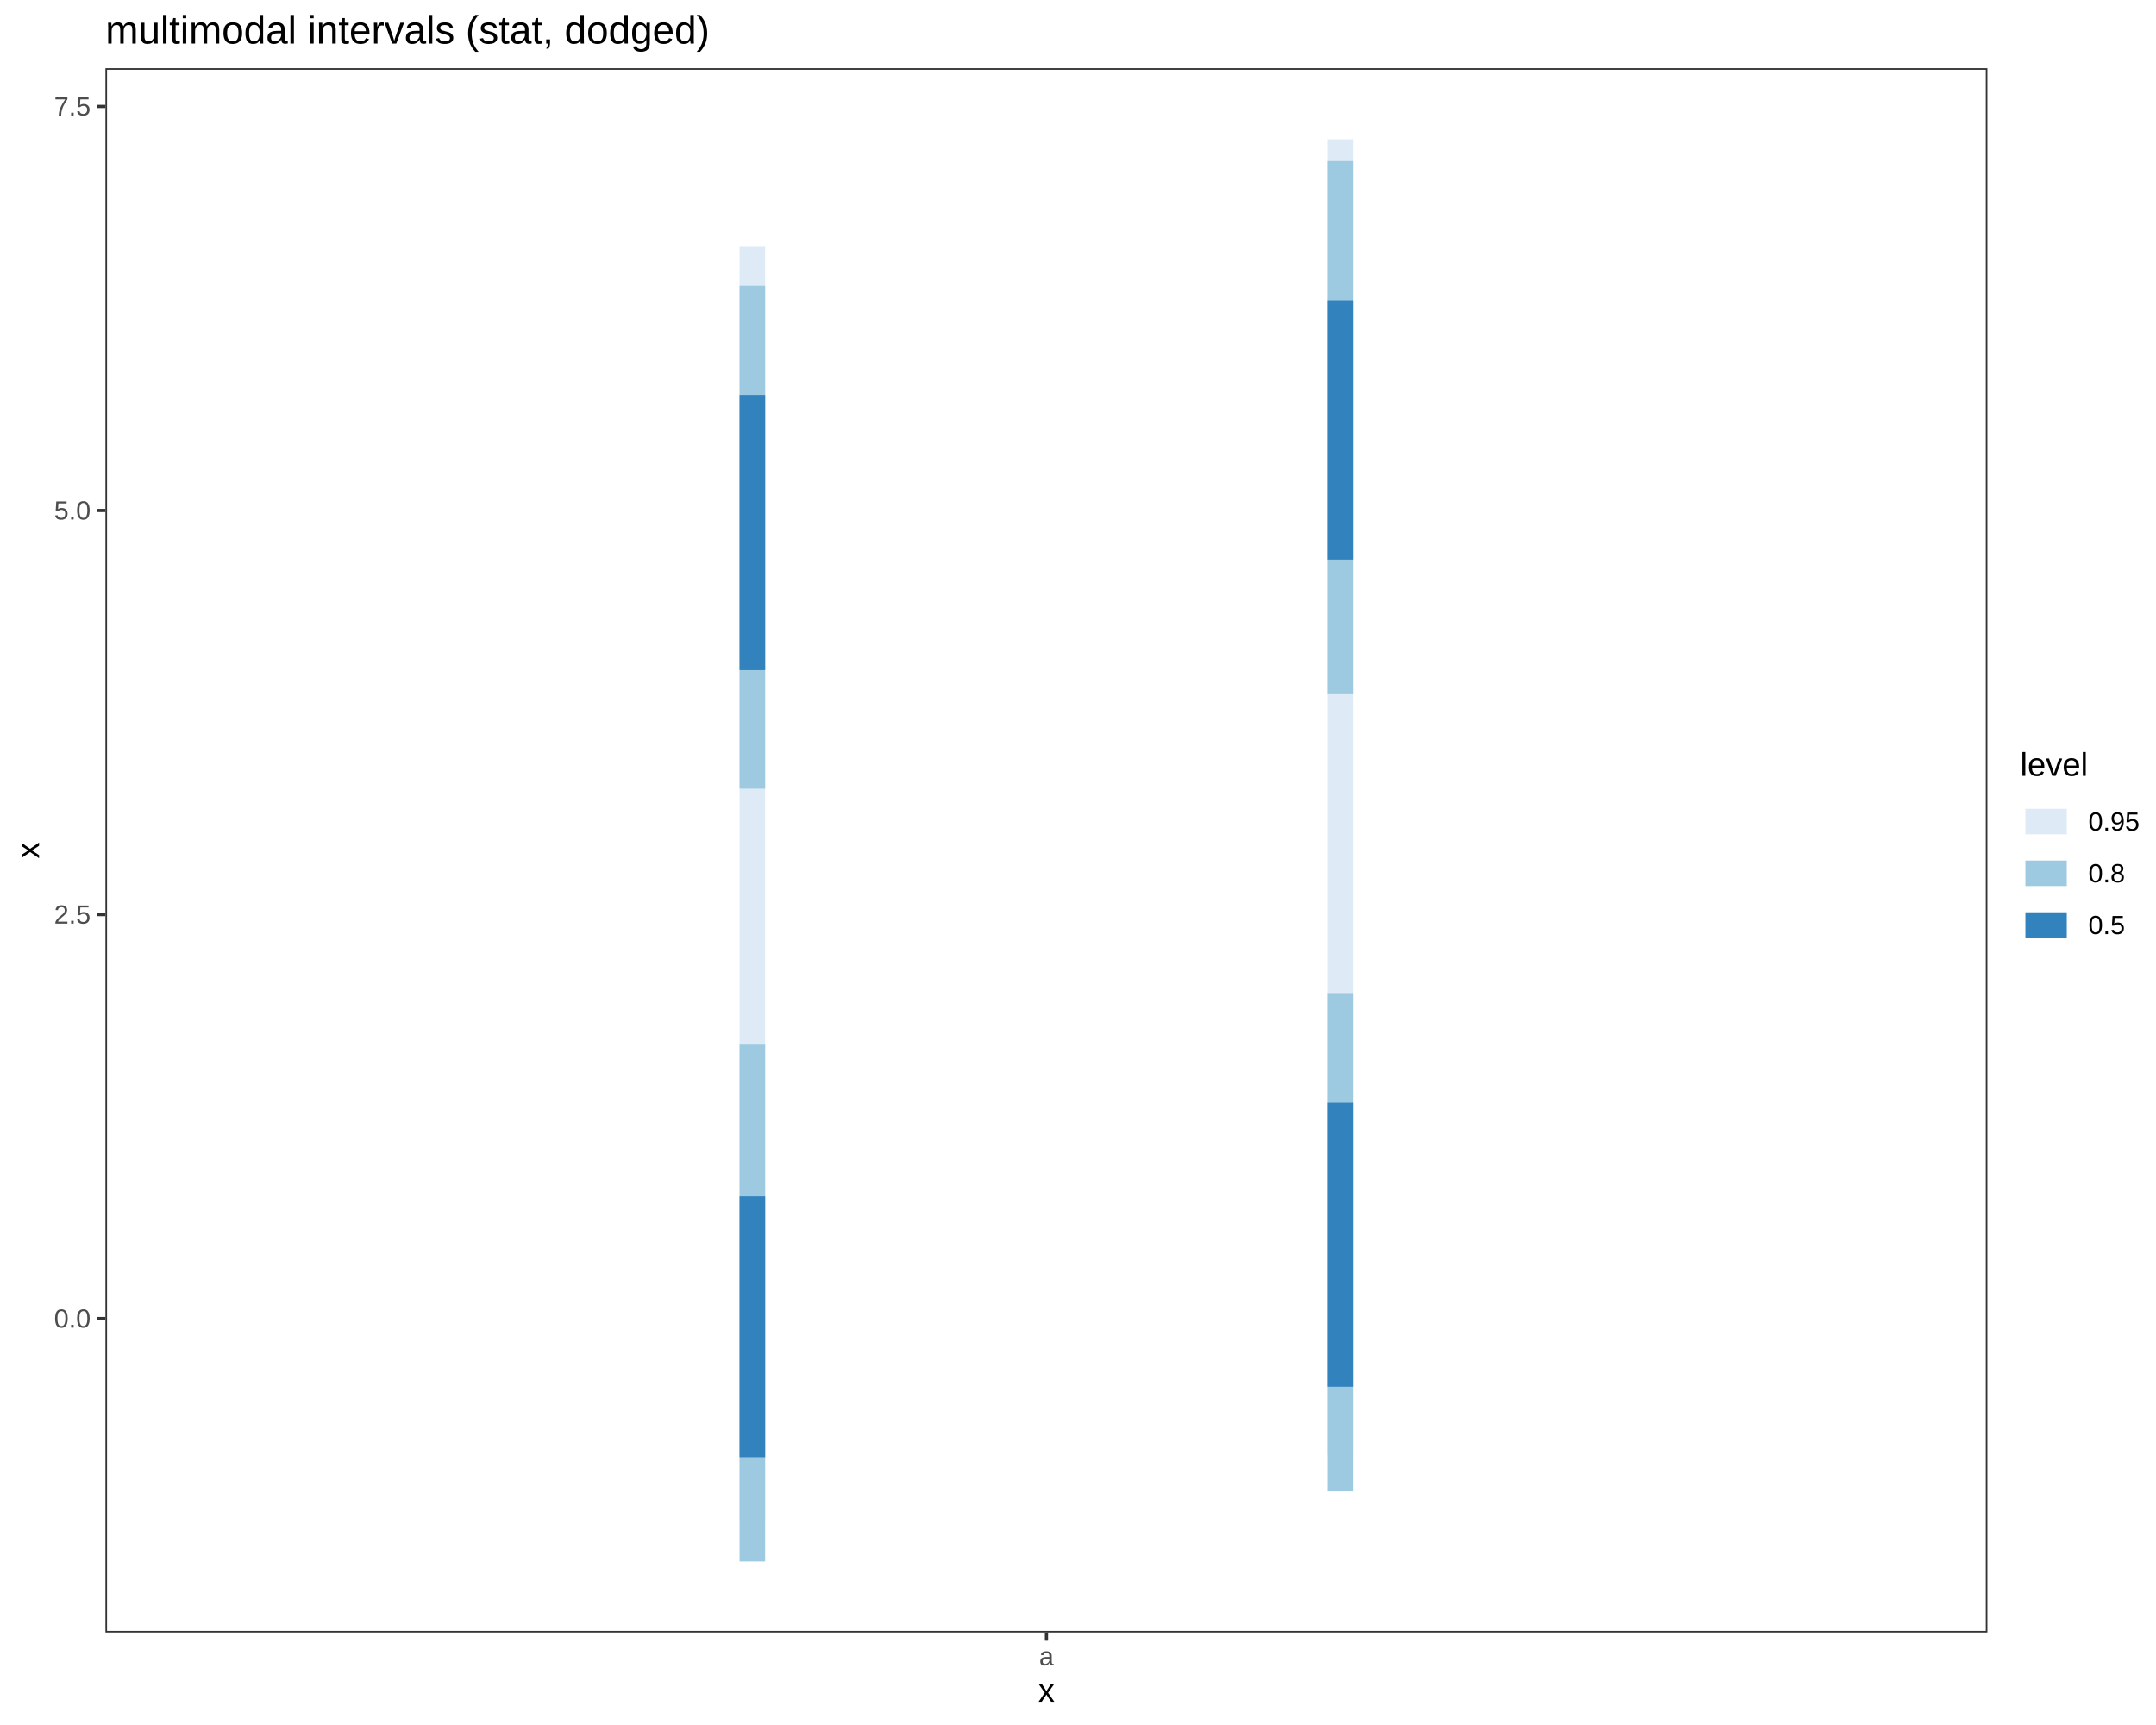
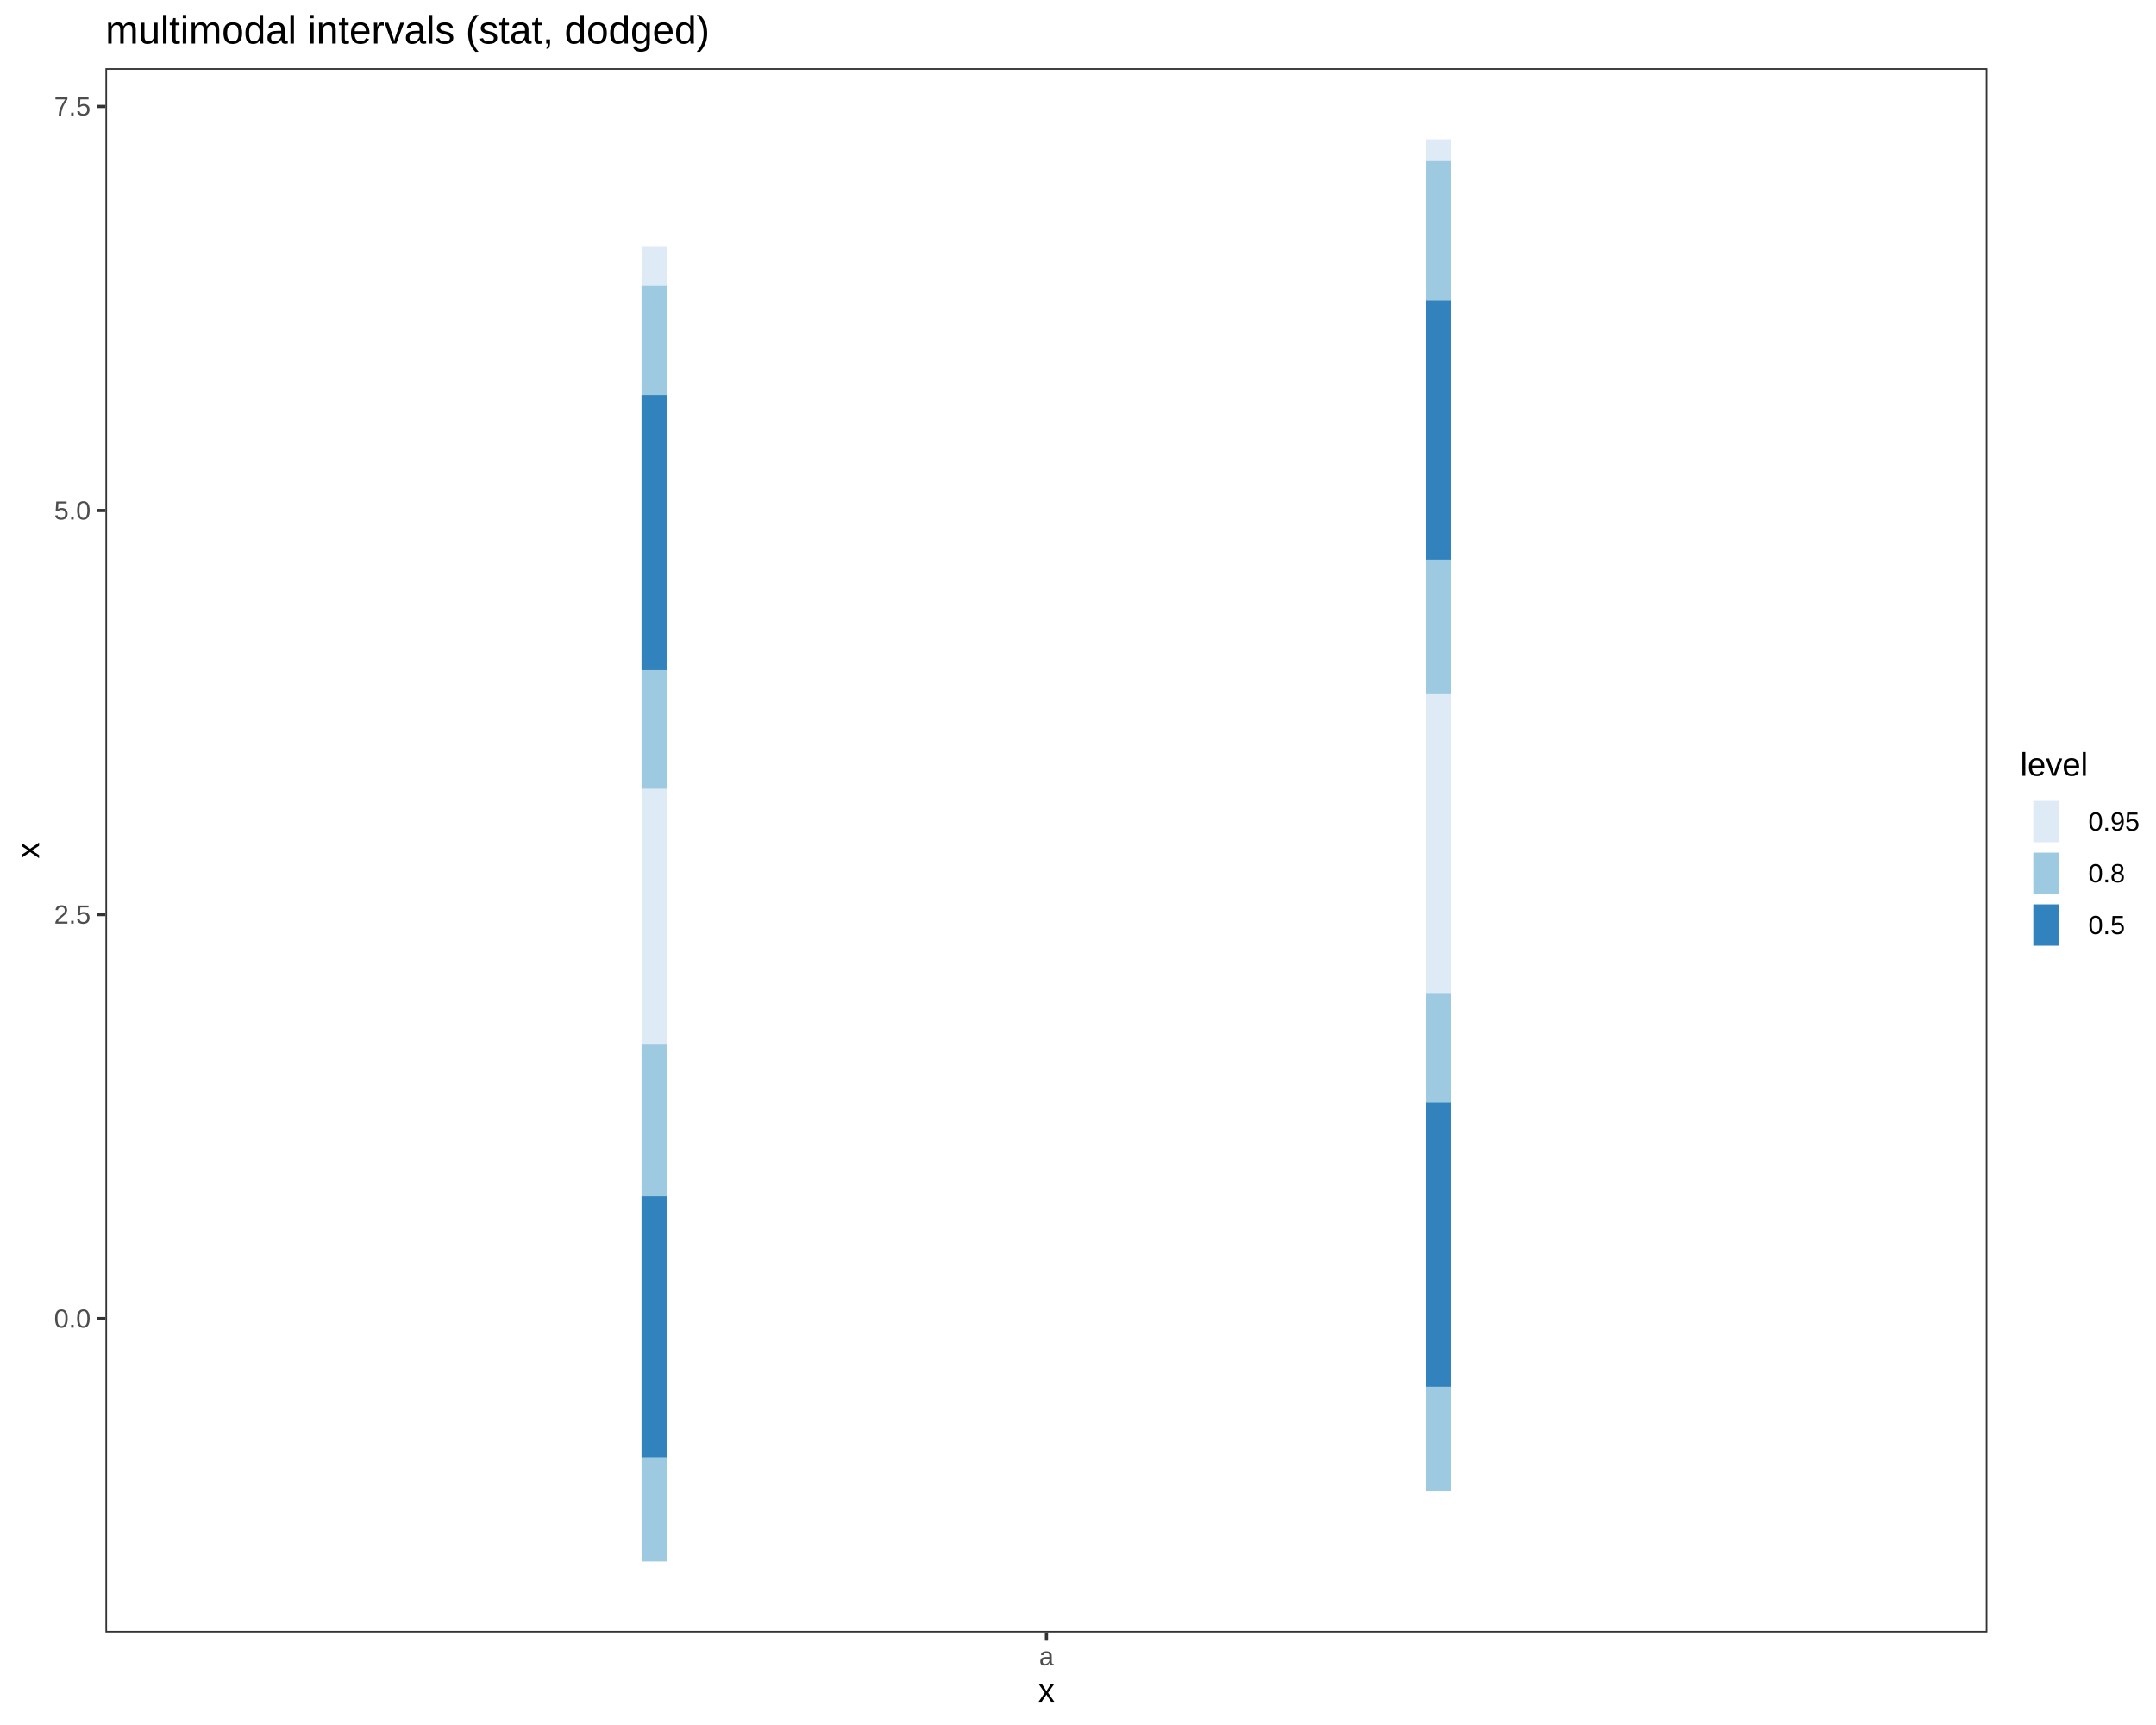
<svg xmlns="http://www.w3.org/2000/svg" viewBox="0 0 720.00 576.00">
  <defs>
    <style type="text/css">
    line, polyline, polygon, path, rect, circle {
      fill: none;
      stroke: #000000;
      stroke-linecap: round;
      stroke-linejoin: round;
      stroke-miterlimit: 10.00;
    }
  </style>
  </defs>
  <rect width="100%" height="100%" style="stroke: none; fill: #FFFFFF;" />
  <rect x="0.00" y="0.00" width="720.00" height="576.00" style="stroke-width: 1.07; stroke: #FFFFFF; fill: #FFFFFF;" />
  <defs>
    <clipPath id="cpMzUuMjF8NjYzLjY5fDU0NS4xM3wyMi43Nw==">
      <rect x="35.21" y="22.77" width="628.48" height="522.36" />
    </clipPath>
  </defs>
  <rect x="35.21" y="22.77" width="628.48" height="522.36" style="stroke-width: 1.07; stroke: none; fill: #FFFFFF;" clip-path="url(#cpMzUuMjF8NjYzLjY5fDU0NS4xM3wyMi43Nw==)" />
-   <line x1="447.65" y1="485.69" x2="447.65" y2="46.52" style="stroke-width: 8.54; stroke: #DEEBF7; stroke-linecap: butt;" clip-path="url(#cpMzUuMjF8NjYzLjY5fDU0NS4xM3wyMi43Nw==)" />
-   <line x1="447.65" y1="497.97" x2="447.65" y2="331.61" style="stroke-width: 8.54; stroke: #9ECAE1; stroke-linecap: butt;" clip-path="url(#cpMzUuMjF8NjYzLjY5fDU0NS4xM3wyMi43Nw==)" />
-   <line x1="447.65" y1="231.80" x2="447.65" y2="53.79" style="stroke-width: 8.54; stroke: #9ECAE1; stroke-linecap: butt;" clip-path="url(#cpMzUuMjF8NjYzLjY5fDU0NS4xM3wyMi43Nw==)" />
-   <line x1="447.65" y1="463.04" x2="447.65" y2="368.21" style="stroke-width: 8.54; stroke: #3182BD; stroke-linecap: butt;" clip-path="url(#cpMzUuMjF8NjYzLjY5fDU0NS4xM3wyMi43Nw==)" />
-   <line x1="447.65" y1="186.88" x2="447.65" y2="100.37" style="stroke-width: 8.54; stroke: #3182BD; stroke-linecap: butt;" clip-path="url(#cpMzUuMjF8NjYzLjY5fDU0NS4xM3wyMi43Nw==)" />
-   <line x1="251.25" y1="507.45" x2="251.25" y2="82.21" style="stroke-width: 8.54; stroke: #DEEBF7; stroke-linecap: butt;" clip-path="url(#cpMzUuMjF8NjYzLjY5fDU0NS4xM3wyMi43Nw==)" />
-   <line x1="251.25" y1="521.39" x2="251.25" y2="348.83" style="stroke-width: 8.54; stroke: #9ECAE1; stroke-linecap: butt;" clip-path="url(#cpMzUuMjF8NjYzLjY5fDU0NS4xM3wyMi43Nw==)" />
-   <line x1="251.25" y1="263.34" x2="251.25" y2="95.53" style="stroke-width: 8.54; stroke: #9ECAE1; stroke-linecap: butt;" clip-path="url(#cpMzUuMjF8NjYzLjY5fDU0NS4xM3wyMi43Nw==)" />
-   <line x1="251.25" y1="486.56" x2="251.25" y2="399.49" style="stroke-width: 8.54; stroke: #3182BD; stroke-linecap: butt;" clip-path="url(#cpMzUuMjF8NjYzLjY5fDU0NS4xM3wyMi43Nw==)" />
-   <line x1="251.25" y1="223.76" x2="251.25" y2="131.94" style="stroke-width: 8.54; stroke: #3182BD; stroke-linecap: butt;" clip-path="url(#cpMzUuMjF8NjYzLjY5fDU0NS4xM3wyMi43Nw==)" />
+   <line x1="480.39" y1="485.69" x2="480.39" y2="46.52" style="stroke-width: 8.54; stroke: #DEEBF7; stroke-linecap: butt;" clip-path="url(#cpMzUuMjF8NjYzLjY5fDU0NS4xM3wyMi43Nw==)" />
+   <line x1="218.52" y1="507.45" x2="218.52" y2="82.21" style="stroke-width: 8.54; stroke: #DEEBF7; stroke-linecap: butt;" clip-path="url(#cpMzUuMjF8NjYzLjY5fDU0NS4xM3wyMi43Nw==)" />
+   <line x1="480.39" y1="231.80" x2="480.39" y2="53.79" style="stroke-width: 8.54; stroke: #9ECAE1; stroke-linecap: butt;" clip-path="url(#cpMzUuMjF8NjYzLjY5fDU0NS4xM3wyMi43Nw==)" />
+   <line x1="218.52" y1="521.39" x2="218.52" y2="348.83" style="stroke-width: 8.54; stroke: #9ECAE1; stroke-linecap: butt;" clip-path="url(#cpMzUuMjF8NjYzLjY5fDU0NS4xM3wyMi43Nw==)" />
+   <line x1="218.52" y1="263.34" x2="218.52" y2="95.53" style="stroke-width: 8.54; stroke: #9ECAE1; stroke-linecap: butt;" clip-path="url(#cpMzUuMjF8NjYzLjY5fDU0NS4xM3wyMi43Nw==)" />
+   <line x1="480.39" y1="497.97" x2="480.39" y2="331.61" style="stroke-width: 8.54; stroke: #9ECAE1; stroke-linecap: butt;" clip-path="url(#cpMzUuMjF8NjYzLjY5fDU0NS4xM3wyMi43Nw==)" />
+   <line x1="480.39" y1="463.04" x2="480.39" y2="368.21" style="stroke-width: 8.54; stroke: #3182BD; stroke-linecap: butt;" clip-path="url(#cpMzUuMjF8NjYzLjY5fDU0NS4xM3wyMi43Nw==)" />
+   <line x1="218.52" y1="223.76" x2="218.52" y2="131.94" style="stroke-width: 8.54; stroke: #3182BD; stroke-linecap: butt;" clip-path="url(#cpMzUuMjF8NjYzLjY5fDU0NS4xM3wyMi43Nw==)" />
+   <line x1="218.52" y1="486.56" x2="218.52" y2="399.49" style="stroke-width: 8.54; stroke: #3182BD; stroke-linecap: butt;" clip-path="url(#cpMzUuMjF8NjYzLjY5fDU0NS4xM3wyMi43Nw==)" />
+   <line x1="480.39" y1="186.88" x2="480.39" y2="100.37" style="stroke-width: 8.54; stroke: #3182BD; stroke-linecap: butt;" clip-path="url(#cpMzUuMjF8NjYzLjY5fDU0NS4xM3wyMi43Nw==)" />
  <rect x="35.21" y="22.77" width="628.48" height="522.36" style="stroke-width: 1.07; stroke: #333333;" clip-path="url(#cpMzUuMjF8NjYzLjY5fDU0NS4xM3wyMi43Nw==)" />
  <defs>
    <clipPath id="cpMC4wMHw3MjAuMDB8NTc2LjAwfDAuMDA=">
      <rect x="0.00" y="0.00" width="720.00" height="576.00" />
    </clipPath>
  </defs>
  <g clip-path="url(#cpMC4wMHw3MjAuMDB8NTc2LjAwfDAuMDA=)">
    <text x="18.06" y="443.33" style="font-size: 8.80px; fill: #4D4D4D; font-family: Liberation Sans;" textLength="12.22px" lengthAdjust="spacingAndGlyphs">0.0</text>
  </g>
  <g clip-path="url(#cpMC4wMHw3MjAuMDB8NTc2LjAwfDAuMDA=)">
    <text x="18.06" y="308.41" style="font-size: 8.80px; fill: #4D4D4D; font-family: Liberation Sans;" textLength="12.22px" lengthAdjust="spacingAndGlyphs">2.5</text>
  </g>
  <g clip-path="url(#cpMC4wMHw3MjAuMDB8NTc2LjAwfDAuMDA=)">
    <text x="18.06" y="173.50" style="font-size: 8.80px; fill: #4D4D4D; font-family: Liberation Sans;" textLength="12.22px" lengthAdjust="spacingAndGlyphs">5.0</text>
  </g>
  <g clip-path="url(#cpMC4wMHw3MjAuMDB8NTc2LjAwfDAuMDA=)">
    <text x="18.06" y="38.59" style="font-size: 8.80px; fill: #4D4D4D; font-family: Liberation Sans;" textLength="12.22px" lengthAdjust="spacingAndGlyphs">7.5</text>
  </g>
  <polyline points="32.47,440.30 35.21,440.30 " style="stroke-width: 1.07; stroke: #333333; stroke-linecap: butt;" clip-path="url(#cpMC4wMHw3MjAuMDB8NTc2LjAwfDAuMDA=)" />
  <polyline points="32.47,305.39 35.21,305.39 " style="stroke-width: 1.07; stroke: #333333; stroke-linecap: butt;" clip-path="url(#cpMC4wMHw3MjAuMDB8NTc2LjAwfDAuMDA=)" />
  <polyline points="32.47,170.48 35.21,170.48 " style="stroke-width: 1.07; stroke: #333333; stroke-linecap: butt;" clip-path="url(#cpMC4wMHw3MjAuMDB8NTc2LjAwfDAuMDA=)" />
  <polyline points="32.47,35.56 35.21,35.56 " style="stroke-width: 1.07; stroke: #333333; stroke-linecap: butt;" clip-path="url(#cpMC4wMHw3MjAuMDB8NTc2LjAwfDAuMDA=)" />
  <polyline points="349.45,547.87 349.45,545.13 " style="stroke-width: 1.07; stroke: #333333; stroke-linecap: butt;" clip-path="url(#cpMC4wMHw3MjAuMDB8NTc2LjAwfDAuMDA=)" />
  <g clip-path="url(#cpMC4wMHw3MjAuMDB8NTc2LjAwfDAuMDA=)">
    <text x="347.01" y="556.11" style="font-size: 8.80px; fill: #4D4D4D; font-family: Liberation Sans;" textLength="4.89px" lengthAdjust="spacingAndGlyphs">a</text>
  </g>
  <g clip-path="url(#cpMC4wMHw3MjAuMDB8NTc2LjAwfDAuMDA=)">
    <text x="346.70" y="568.24" style="font-size: 11.00px; font-family: Liberation Sans;" textLength="5.50px" lengthAdjust="spacingAndGlyphs">x</text>
  </g>
  <g clip-path="url(#cpMC4wMHw3MjAuMDB8NTc2LjAwfDAuMDA=)">
    <text transform="translate(13.04,286.70) rotate(-90)" style="font-size: 11.00px; font-family: Liberation Sans;" textLength="5.50px" lengthAdjust="spacingAndGlyphs">x</text>
  </g>
  <rect x="674.65" y="250.37" width="39.87" height="67.16" style="stroke-width: 1.07; stroke: none; fill: #FFFFFF;" clip-path="url(#cpMC4wMHw3MjAuMDB8NTc2LjAwfDAuMDA=)" />
  <g clip-path="url(#cpMC4wMHw3MjAuMDB8NTc2LjAwfDAuMDA=)">
    <text x="674.65" y="259.07" style="font-size: 11.00px; font-family: Liberation Sans;" textLength="22.62px" lengthAdjust="spacingAndGlyphs">level</text>
  </g>
  <rect x="674.65" y="265.69" width="17.28" height="17.28" style="stroke-width: 1.07; stroke: none; fill: #FFFFFF;" clip-path="url(#cpMC4wMHw3MjAuMDB8NTc2LjAwfDAuMDA=)" />
-   <line x1="676.38" y1="274.33" x2="690.20" y2="274.33" style="stroke-width: 8.54; stroke: #DEEBF7; stroke-linecap: butt;" clip-path="url(#cpMC4wMHw3MjAuMDB8NTc2LjAwfDAuMDA=)" />
+   <line x1="683.29" y1="281.24" x2="683.29" y2="267.42" style="stroke-width: 8.54; stroke: #DEEBF7; stroke-linecap: butt;" clip-path="url(#cpMC4wMHw3MjAuMDB8NTc2LjAwfDAuMDA=)" />
  <rect x="674.65" y="282.97" width="17.28" height="17.28" style="stroke-width: 1.07; stroke: none; fill: #FFFFFF;" clip-path="url(#cpMC4wMHw3MjAuMDB8NTc2LjAwfDAuMDA=)" />
-   <line x1="676.38" y1="291.61" x2="690.20" y2="291.61" style="stroke-width: 8.54; stroke: #9ECAE1; stroke-linecap: butt;" clip-path="url(#cpMC4wMHw3MjAuMDB8NTc2LjAwfDAuMDA=)" />
+   <line x1="683.29" y1="298.52" x2="683.29" y2="284.70" style="stroke-width: 8.54; stroke: #9ECAE1; stroke-linecap: butt;" clip-path="url(#cpMC4wMHw3MjAuMDB8NTc2LjAwfDAuMDA=)" />
  <rect x="674.65" y="300.25" width="17.28" height="17.28" style="stroke-width: 1.07; stroke: none; fill: #FFFFFF;" clip-path="url(#cpMC4wMHw3MjAuMDB8NTc2LjAwfDAuMDA=)" />
-   <line x1="676.38" y1="308.89" x2="690.20" y2="308.89" style="stroke-width: 8.54; stroke: #3182BD; stroke-linecap: butt;" clip-path="url(#cpMC4wMHw3MjAuMDB8NTc2LjAwfDAuMDA=)" />
+   <line x1="683.29" y1="315.80" x2="683.29" y2="301.98" style="stroke-width: 8.54; stroke: #3182BD; stroke-linecap: butt;" clip-path="url(#cpMC4wMHw3MjAuMDB8NTc2LjAwfDAuMDA=)" />
  <g clip-path="url(#cpMC4wMHw3MjAuMDB8NTc2LjAwfDAuMDA=)">
    <text x="697.41" y="277.36" style="font-size: 8.80px; font-family: Liberation Sans;" textLength="17.11px" lengthAdjust="spacingAndGlyphs">0.95</text>
  </g>
  <g clip-path="url(#cpMC4wMHw3MjAuMDB8NTc2LjAwfDAuMDA=)">
    <text x="697.41" y="294.64" style="font-size: 8.80px; font-family: Liberation Sans;" textLength="12.22px" lengthAdjust="spacingAndGlyphs">0.8</text>
  </g>
  <g clip-path="url(#cpMC4wMHw3MjAuMDB8NTc2LjAwfDAuMDA=)">
    <text x="697.41" y="311.92" style="font-size: 8.80px; font-family: Liberation Sans;" textLength="12.22px" lengthAdjust="spacingAndGlyphs">0.5</text>
  </g>
  <g clip-path="url(#cpMC4wMHw3MjAuMDB8NTc2LjAwfDAuMDA=)">
    <text x="35.21" y="14.56" style="font-size: 13.20px; font-family: Liberation Sans;" textLength="201.45px" lengthAdjust="spacingAndGlyphs">multimodal intervals (stat, dodged)</text>
  </g>
</svg>
